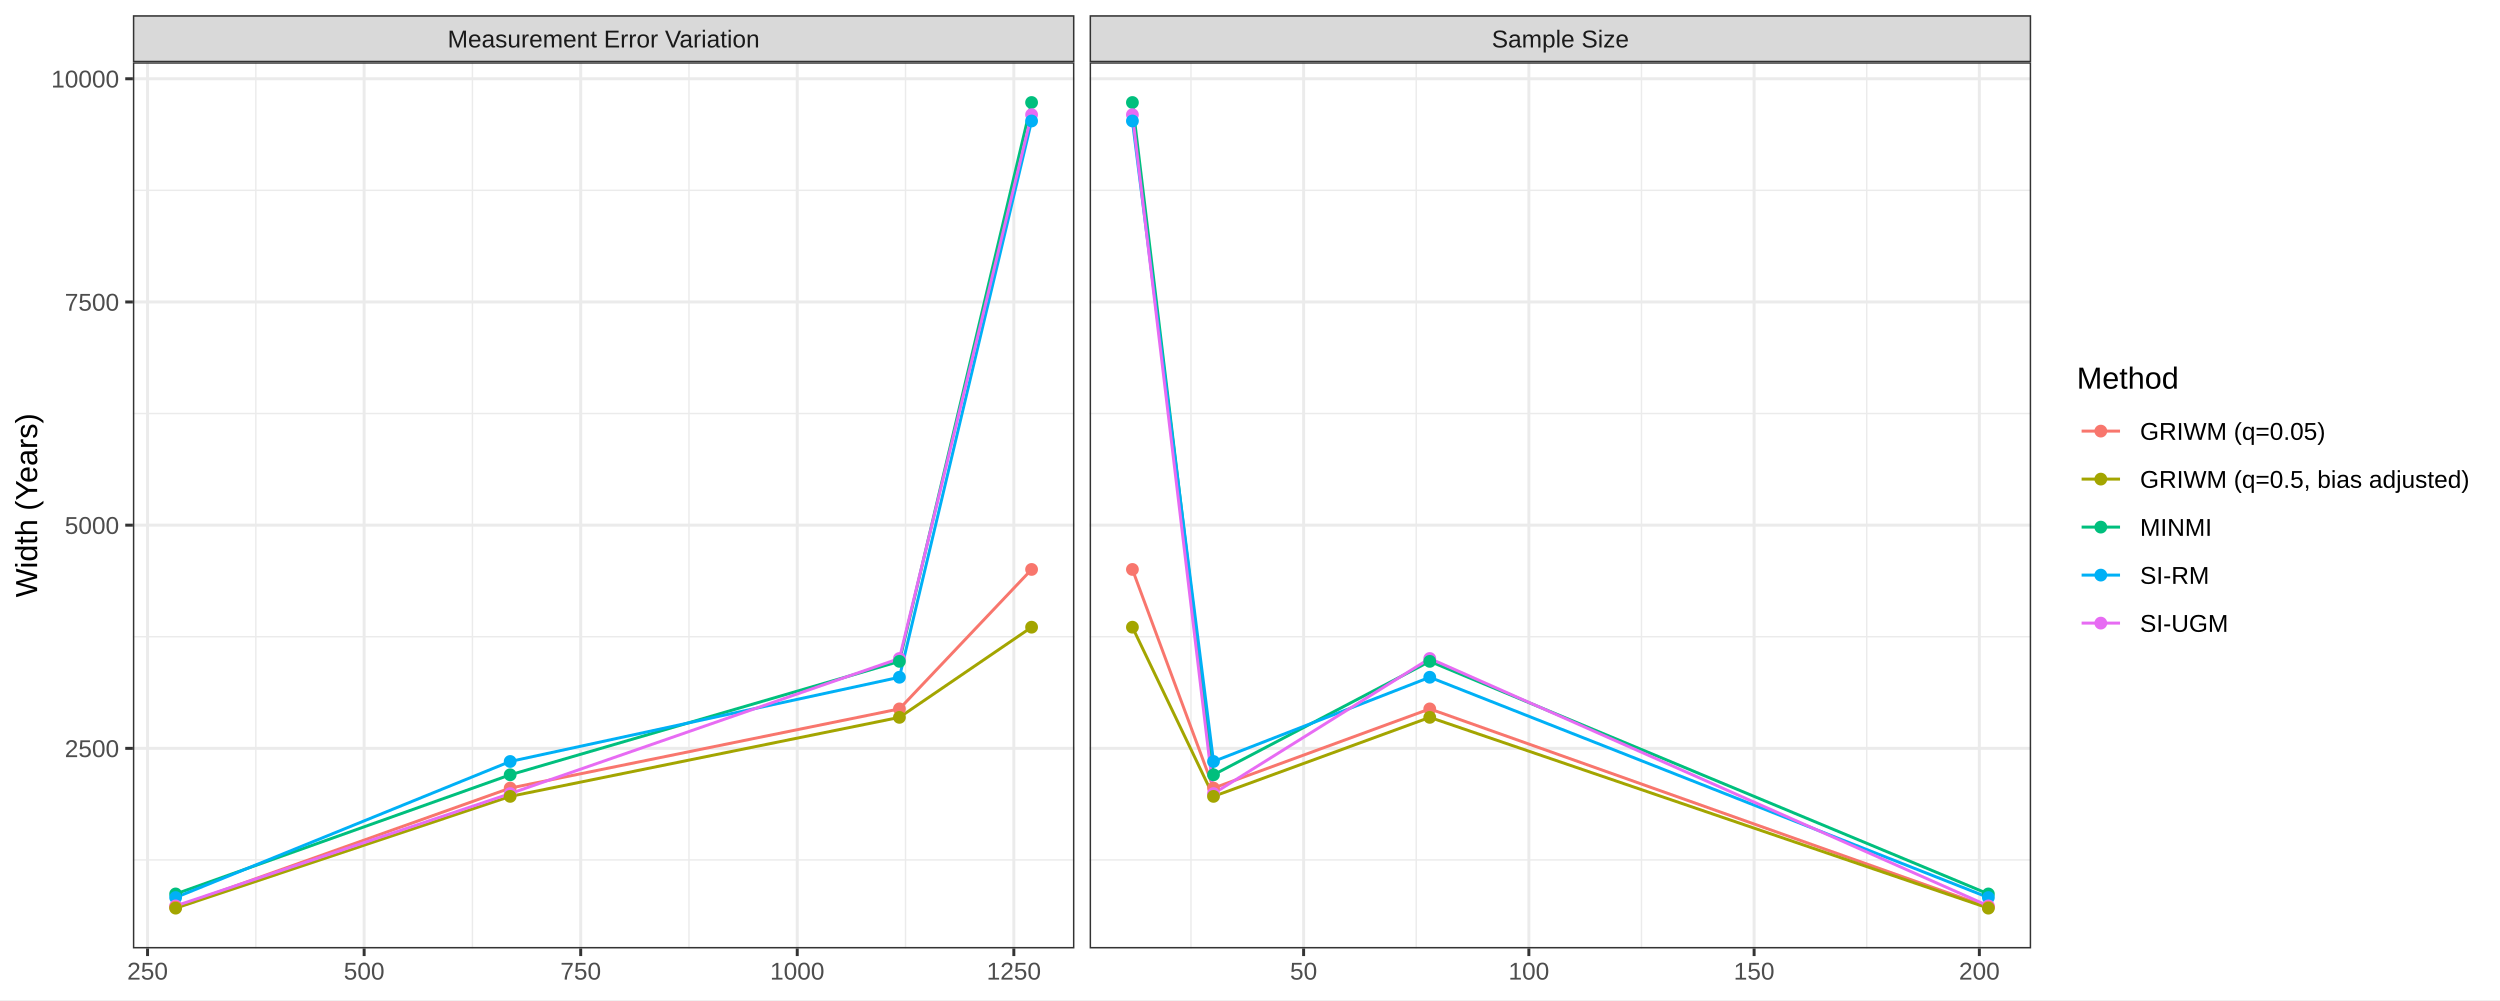
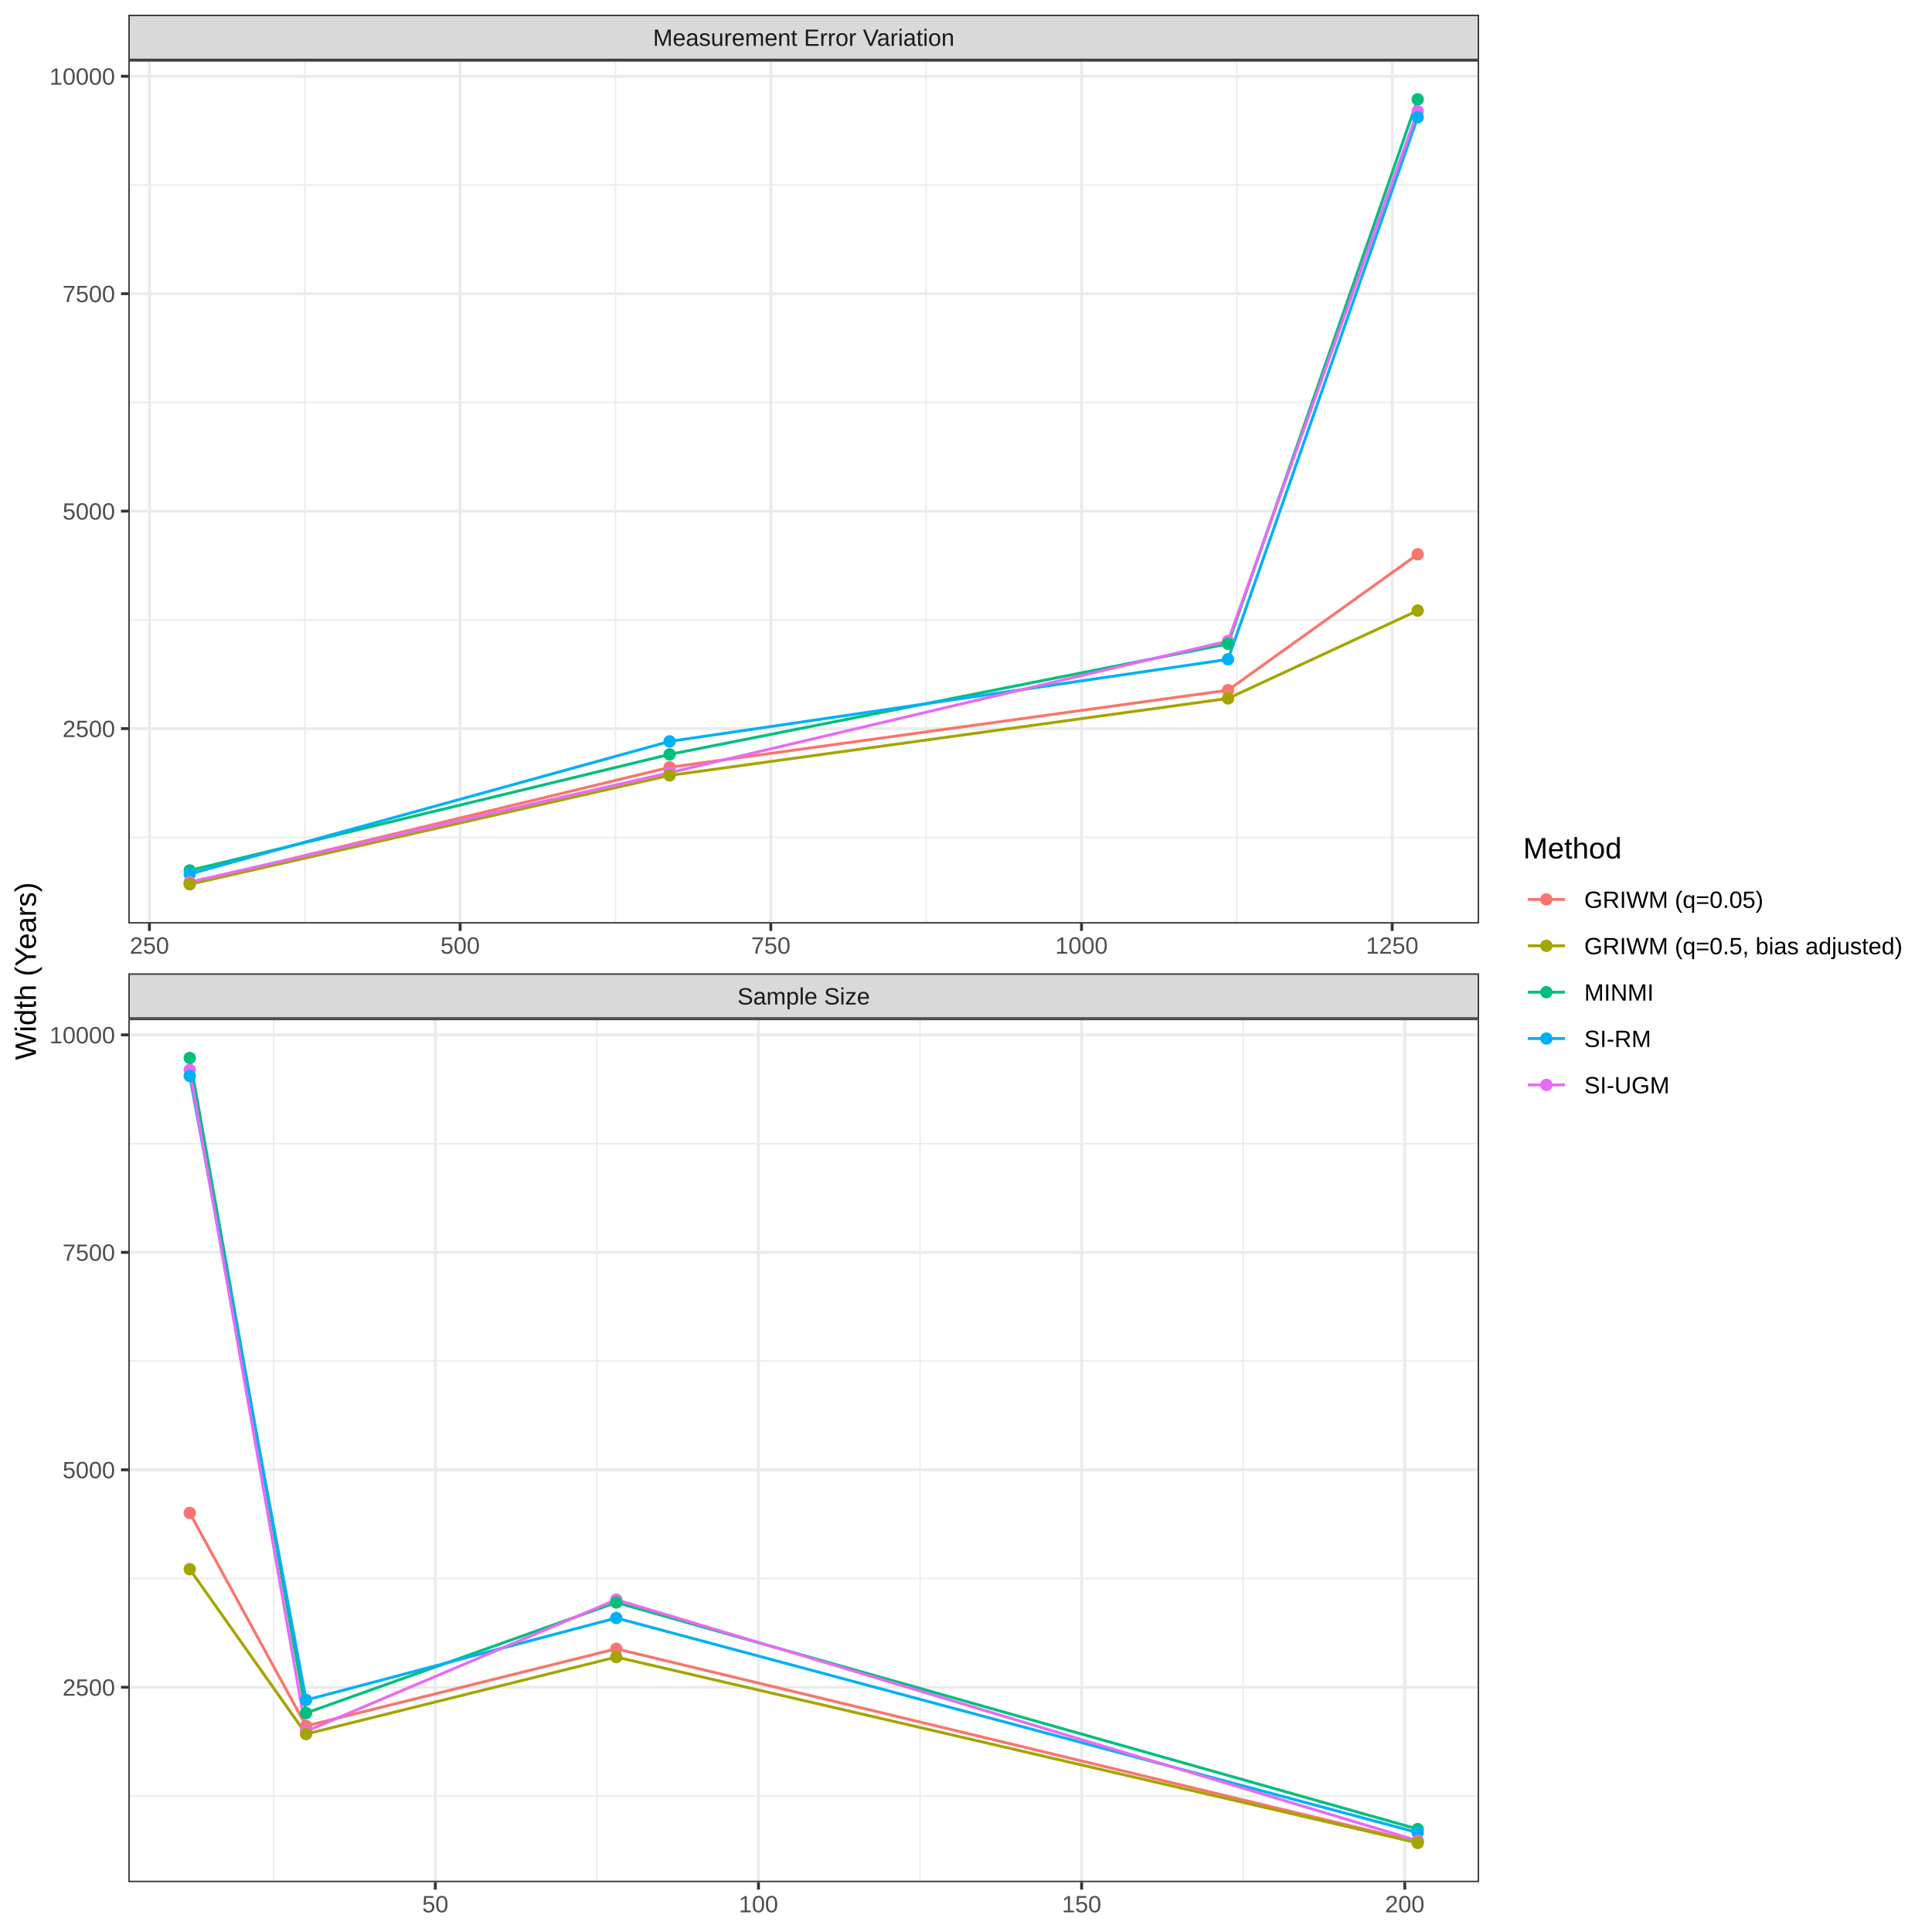
- <svg xmlns="http://www.w3.org/2000/svg" class="svglite" width="900.00pt" height="360.00pt" viewBox="0 0 900.00 360.00">
+ <svg xmlns="http://www.w3.org/2000/svg" class="svglite" width="720.00pt" height="720.00pt" viewBox="0 0 720.00 720.00">
  <defs>
    <style type="text/css">
    .svglite line, .svglite polyline, .svglite polygon, .svglite path, .svglite rect, .svglite circle {
      fill: none;
      stroke: #000000;
      stroke-linecap: round;
      stroke-linejoin: round;
      stroke-miterlimit: 10.00;
    }
    .svglite text {
      white-space: pre;
    }
  </style>
  </defs>
  <rect width="100%" height="100%" style="stroke: none; fill: #FFFFFF;" />
  <defs>
-     <clipPath id="cpMC4wMHw5MDAuMDB8MC4wMHwzNjAuMDA=">
-       <rect x="0.00" y="0.00" width="900.00" height="360.00" />
-     </clipPath>
-   </defs>
-   <g clip-path="url(#cpMC4wMHw5MDAuMDB8MC4wMHwzNjAuMDA=)">
-     <rect x="0.00" y="0.00" width="900.00" height="360.00" style="stroke-width: 1.07; stroke: #FFFFFF; fill: #FFFFFF;" />
-   </g>
-   <defs>
-     <clipPath id="cpNDcuODN8Mzg2Ljc4fDIyLjQwfDM0MS40NA==">
-       <rect x="47.83" y="22.40" width="338.96" height="319.04" />
-     </clipPath>
-   </defs>
-   <g clip-path="url(#cpNDcuODN8Mzg2Ljc4fDIyLjQwfDM0MS40NA==)">
-     <rect x="47.83" y="22.40" width="338.96" height="319.04" style="stroke-width: 1.07; stroke: none; fill: #FFFFFF;" />
-     <polyline points="47.83,309.58 386.78,309.58 " style="stroke-width: 0.53; stroke: #EBEBEB; stroke-linecap: butt;" />
-     <polyline points="47.83,229.23 386.78,229.23 " style="stroke-width: 0.53; stroke: #EBEBEB; stroke-linecap: butt;" />
-     <polyline points="47.83,148.88 386.78,148.88 " style="stroke-width: 0.53; stroke: #EBEBEB; stroke-linecap: butt;" />
-     <polyline points="47.83,68.53 386.78,68.53 " style="stroke-width: 0.53; stroke: #EBEBEB; stroke-linecap: butt;" />
-     <polyline points="92.10,341.44 92.10,22.40 " style="stroke-width: 0.53; stroke: #EBEBEB; stroke-linecap: butt;" />
-     <polyline points="170.07,341.44 170.07,22.40 " style="stroke-width: 0.53; stroke: #EBEBEB; stroke-linecap: butt;" />
-     <polyline points="248.03,341.44 248.03,22.40 " style="stroke-width: 0.53; stroke: #EBEBEB; stroke-linecap: butt;" />
-     <polyline points="325.99,341.44 325.99,22.40 " style="stroke-width: 0.53; stroke: #EBEBEB; stroke-linecap: butt;" />
-     <polyline points="47.83,269.41 386.78,269.41 " style="stroke-width: 1.07; stroke: #EBEBEB; stroke-linecap: butt;" />
-     <polyline points="47.83,189.06 386.78,189.06 " style="stroke-width: 1.07; stroke: #EBEBEB; stroke-linecap: butt;" />
-     <polyline points="47.83,108.71 386.78,108.71 " style="stroke-width: 1.07; stroke: #EBEBEB; stroke-linecap: butt;" />
-     <polyline points="47.83,28.36 386.78,28.36 " style="stroke-width: 1.07; stroke: #EBEBEB; stroke-linecap: butt;" />
-     <polyline points="53.12,341.44 53.12,22.40 " style="stroke-width: 1.07; stroke: #EBEBEB; stroke-linecap: butt;" />
-     <polyline points="131.09,341.44 131.09,22.40 " style="stroke-width: 1.07; stroke: #EBEBEB; stroke-linecap: butt;" />
-     <polyline points="209.05,341.44 209.05,22.40 " style="stroke-width: 1.07; stroke: #EBEBEB; stroke-linecap: butt;" />
-     <polyline points="287.01,341.44 287.01,22.40 " style="stroke-width: 1.07; stroke: #EBEBEB; stroke-linecap: butt;" />
-     <polyline points="364.98,341.44 364.98,22.40 " style="stroke-width: 1.07; stroke: #EBEBEB; stroke-linecap: butt;" />
-     <polyline points="63.23,326.58 183.66,283.71 323.79,255.20 371.37,205.00 " style="stroke-width: 1.07; stroke: #F8766D; stroke-linecap: butt;" />
-     <polyline points="63.23,326.94 183.66,286.70 323.79,258.25 371.37,225.79 " style="stroke-width: 1.07; stroke: #A3A500; stroke-linecap: butt;" />
-     <polyline points="63.23,321.82 183.66,278.93 323.79,238.09 371.37,36.90 " style="stroke-width: 1.07; stroke: #00BF7D; stroke-linecap: butt;" />
-     <polyline points="63.23,323.11 183.66,274.13 323.79,243.81 371.37,43.55 " style="stroke-width: 1.07; stroke: #00B0F6; stroke-linecap: butt;" />
-     <polyline points="63.23,326.12 183.66,285.69 323.79,237.05 371.37,41.29 " style="stroke-width: 1.07; stroke: #E76BF3; stroke-linecap: butt;" />
-     <circle cx="183.66" cy="274.13" r="1.95" style="stroke-width: 0.71; stroke: #00B0F6; fill: #00B0F6;" />
-     <circle cx="183.66" cy="278.93" r="1.95" style="stroke-width: 0.71; stroke: #00BF7D; fill: #00BF7D;" />
-     <circle cx="183.66" cy="283.71" r="1.95" style="stroke-width: 0.71; stroke: #F8766D; fill: #F8766D;" />
-     <circle cx="183.66" cy="285.69" r="1.95" style="stroke-width: 0.71; stroke: #E76BF3; fill: #E76BF3;" />
-     <circle cx="183.66" cy="286.70" r="1.95" style="stroke-width: 0.71; stroke: #A3A500; fill: #A3A500;" />
-     <circle cx="323.79" cy="237.05" r="1.95" style="stroke-width: 0.71; stroke: #E76BF3; fill: #E76BF3;" />
-     <circle cx="323.79" cy="238.09" r="1.95" style="stroke-width: 0.71; stroke: #00BF7D; fill: #00BF7D;" />
-     <circle cx="323.79" cy="243.81" r="1.95" style="stroke-width: 0.71; stroke: #00B0F6; fill: #00B0F6;" />
-     <circle cx="323.79" cy="255.20" r="1.95" style="stroke-width: 0.71; stroke: #F8766D; fill: #F8766D;" />
-     <circle cx="323.79" cy="258.25" r="1.95" style="stroke-width: 0.71; stroke: #A3A500; fill: #A3A500;" />
-     <circle cx="63.23" cy="321.82" r="1.95" style="stroke-width: 0.71; stroke: #00BF7D; fill: #00BF7D;" />
-     <circle cx="63.23" cy="323.11" r="1.95" style="stroke-width: 0.71; stroke: #00B0F6; fill: #00B0F6;" />
-     <circle cx="63.23" cy="326.12" r="1.95" style="stroke-width: 0.71; stroke: #E76BF3; fill: #E76BF3;" />
-     <circle cx="63.23" cy="326.58" r="1.95" style="stroke-width: 0.71; stroke: #F8766D; fill: #F8766D;" />
-     <circle cx="63.23" cy="326.94" r="1.95" style="stroke-width: 0.71; stroke: #A3A500; fill: #A3A500;" />
-     <circle cx="371.37" cy="36.90" r="1.95" style="stroke-width: 0.71; stroke: #00BF7D; fill: #00BF7D;" />
-     <circle cx="371.37" cy="41.29" r="1.95" style="stroke-width: 0.71; stroke: #E76BF3; fill: #E76BF3;" />
-     <circle cx="371.37" cy="43.55" r="1.95" style="stroke-width: 0.71; stroke: #00B0F6; fill: #00B0F6;" />
-     <circle cx="371.37" cy="205.00" r="1.95" style="stroke-width: 0.71; stroke: #F8766D; fill: #F8766D;" />
-     <circle cx="371.37" cy="225.79" r="1.95" style="stroke-width: 0.71; stroke: #A3A500; fill: #A3A500;" />
-     <rect x="47.83" y="22.40" width="338.96" height="319.04" style="stroke-width: 1.07; stroke: #333333;" />
-   </g>
-   <g clip-path="url(#cpMC4wMHw5MDAuMDB8MC4wMHwzNjAuMDA=)">
+     <clipPath id="cpMC4wMHw3MjAuMDB8MC4wMHw3MjAuMDA=">
+       <rect x="0.00" y="0.00" width="720.00" height="720.00" />
+     </clipPath>
+   </defs>
+   <g clip-path="url(#cpMC4wMHw3MjAuMDB8MC4wMHw3MjAuMDA=)">
+     <rect x="0.00" y="0.00" width="720.00" height="720.00" style="stroke-width: 1.07; stroke: #FFFFFF; fill: #FFFFFF;" />
+   </g>
+   <defs>
+     <clipPath id="cpNDcuODN8NTUxLjIyfDIyLjQwfDM0NC4xOA==">
+       <rect x="47.83" y="22.40" width="503.39" height="321.78" />
+     </clipPath>
+   </defs>
+   <g clip-path="url(#cpNDcuODN8NTUxLjIyfDIyLjQwfDM0NC4xOA==)">
+     <rect x="47.83" y="22.40" width="503.39" height="321.78" style="stroke-width: 1.07; stroke: none; fill: #FFFFFF;" />
+     <polyline points="47.83,312.05 551.22,312.05 " style="stroke-width: 0.53; stroke: #EBEBEB; stroke-linecap: butt;" />
+     <polyline points="47.83,231.01 551.22,231.01 " style="stroke-width: 0.53; stroke: #EBEBEB; stroke-linecap: butt;" />
+     <polyline points="47.83,149.97 551.22,149.97 " style="stroke-width: 0.53; stroke: #EBEBEB; stroke-linecap: butt;" />
+     <polyline points="47.83,68.93 551.22,68.93 " style="stroke-width: 0.53; stroke: #EBEBEB; stroke-linecap: butt;" />
+     <polyline points="113.58,344.18 113.58,22.40 " style="stroke-width: 0.53; stroke: #EBEBEB; stroke-linecap: butt;" />
+     <polyline points="229.37,344.18 229.37,22.40 " style="stroke-width: 0.53; stroke: #EBEBEB; stroke-linecap: butt;" />
+     <polyline points="345.15,344.18 345.15,22.40 " style="stroke-width: 0.53; stroke: #EBEBEB; stroke-linecap: butt;" />
+     <polyline points="460.94,344.18 460.94,22.40 " style="stroke-width: 0.53; stroke: #EBEBEB; stroke-linecap: butt;" />
+     <polyline points="47.83,271.53 551.22,271.53 " style="stroke-width: 1.07; stroke: #EBEBEB; stroke-linecap: butt;" />
+     <polyline points="47.83,190.49 551.22,190.49 " style="stroke-width: 1.07; stroke: #EBEBEB; stroke-linecap: butt;" />
+     <polyline points="47.83,109.45 551.22,109.45 " style="stroke-width: 1.07; stroke: #EBEBEB; stroke-linecap: butt;" />
+     <polyline points="47.83,28.41 551.22,28.41 " style="stroke-width: 1.07; stroke: #EBEBEB; stroke-linecap: butt;" />
+     <polyline points="55.69,344.18 55.69,22.40 " style="stroke-width: 1.07; stroke: #EBEBEB; stroke-linecap: butt;" />
+     <polyline points="171.48,344.18 171.48,22.40 " style="stroke-width: 1.07; stroke: #EBEBEB; stroke-linecap: butt;" />
+     <polyline points="287.26,344.18 287.26,22.40 " style="stroke-width: 1.07; stroke: #EBEBEB; stroke-linecap: butt;" />
+     <polyline points="403.05,344.18 403.05,22.40 " style="stroke-width: 1.07; stroke: #EBEBEB; stroke-linecap: butt;" />
+     <polyline points="518.83,344.18 518.83,22.40 " style="stroke-width: 1.07; stroke: #EBEBEB; stroke-linecap: butt;" />
+     <polyline points="70.71,329.20 249.55,285.95 457.66,257.20 528.33,206.57 " style="stroke-width: 1.07; stroke: #F8766D; stroke-linecap: butt;" />
+     <polyline points="70.71,329.55 249.55,288.97 457.66,260.28 528.33,227.54 " style="stroke-width: 1.07; stroke: #A3A500; stroke-linecap: butt;" />
+     <polyline points="70.71,324.39 249.55,281.13 457.66,239.94 528.33,37.02 " style="stroke-width: 1.07; stroke: #00BF7D; stroke-linecap: butt;" />
+     <polyline points="70.71,325.69 249.55,276.29 457.66,245.71 528.33,43.73 " style="stroke-width: 1.07; stroke: #00B0F6; stroke-linecap: butt;" />
+     <polyline points="70.71,328.73 249.55,287.95 457.66,238.89 528.33,41.45 " style="stroke-width: 1.07; stroke: #E76BF3; stroke-linecap: butt;" />
+     <circle cx="249.55" cy="276.29" r="1.95" style="stroke-width: 0.71; stroke: #00B0F6; fill: #00B0F6;" />
+     <circle cx="249.55" cy="281.13" r="1.95" style="stroke-width: 0.71; stroke: #00BF7D; fill: #00BF7D;" />
+     <circle cx="249.55" cy="285.95" r="1.95" style="stroke-width: 0.71; stroke: #F8766D; fill: #F8766D;" />
+     <circle cx="249.55" cy="287.95" r="1.95" style="stroke-width: 0.71; stroke: #E76BF3; fill: #E76BF3;" />
+     <circle cx="249.55" cy="288.97" r="1.95" style="stroke-width: 0.71; stroke: #A3A500; fill: #A3A500;" />
+     <circle cx="457.66" cy="238.89" r="1.95" style="stroke-width: 0.71; stroke: #E76BF3; fill: #E76BF3;" />
+     <circle cx="457.66" cy="239.94" r="1.95" style="stroke-width: 0.71; stroke: #00BF7D; fill: #00BF7D;" />
+     <circle cx="457.66" cy="245.71" r="1.95" style="stroke-width: 0.71; stroke: #00B0F6; fill: #00B0F6;" />
+     <circle cx="457.66" cy="257.20" r="1.95" style="stroke-width: 0.71; stroke: #F8766D; fill: #F8766D;" />
+     <circle cx="457.66" cy="260.28" r="1.95" style="stroke-width: 0.71; stroke: #A3A500; fill: #A3A500;" />
+     <circle cx="70.71" cy="324.39" r="1.95" style="stroke-width: 0.71; stroke: #00BF7D; fill: #00BF7D;" />
+     <circle cx="70.71" cy="325.69" r="1.95" style="stroke-width: 0.71; stroke: #00B0F6; fill: #00B0F6;" />
+     <circle cx="70.71" cy="328.73" r="1.95" style="stroke-width: 0.71; stroke: #E76BF3; fill: #E76BF3;" />
+     <circle cx="70.71" cy="329.20" r="1.95" style="stroke-width: 0.71; stroke: #F8766D; fill: #F8766D;" />
+     <circle cx="70.71" cy="329.55" r="1.95" style="stroke-width: 0.71; stroke: #A3A500; fill: #A3A500;" />
+     <circle cx="528.33" cy="37.02" r="1.95" style="stroke-width: 0.71; stroke: #00BF7D; fill: #00BF7D;" />
+     <circle cx="528.33" cy="41.45" r="1.95" style="stroke-width: 0.71; stroke: #E76BF3; fill: #E76BF3;" />
+     <circle cx="528.33" cy="43.73" r="1.95" style="stroke-width: 0.71; stroke: #00B0F6; fill: #00B0F6;" />
+     <circle cx="528.33" cy="206.57" r="1.95" style="stroke-width: 0.71; stroke: #F8766D; fill: #F8766D;" />
+     <circle cx="528.33" cy="227.54" r="1.95" style="stroke-width: 0.71; stroke: #A3A500; fill: #A3A500;" />
+     <rect x="47.83" y="22.40" width="503.39" height="321.78" style="stroke-width: 1.07; stroke: #333333;" />
+   </g>
+   <g clip-path="url(#cpMC4wMHw3MjAuMDB8MC4wMHw3MjAuMDA=)">
</g>
  <defs>
-     <clipPath id="cpMzkyLjI2fDczMS4yMnwyMi40MHwzNDEuNDQ=">
-       <rect x="392.26" y="22.40" width="338.96" height="319.04" />
-     </clipPath>
-   </defs>
-   <g clip-path="url(#cpMzkyLjI2fDczMS4yMnwyMi40MHwzNDEuNDQ=)">
-     <rect x="392.26" y="22.40" width="338.96" height="319.04" style="stroke-width: 1.07; stroke: none; fill: #FFFFFF;" />
-     <polyline points="392.26,309.58 731.22,309.58 " style="stroke-width: 0.53; stroke: #EBEBEB; stroke-linecap: butt;" />
-     <polyline points="392.26,229.23 731.22,229.23 " style="stroke-width: 0.53; stroke: #EBEBEB; stroke-linecap: butt;" />
-     <polyline points="392.26,148.88 731.22,148.88 " style="stroke-width: 0.53; stroke: #EBEBEB; stroke-linecap: butt;" />
-     <polyline points="392.26,68.53 731.22,68.53 " style="stroke-width: 0.53; stroke: #EBEBEB; stroke-linecap: butt;" />
-     <polyline points="428.75,341.44 428.75,22.40 " style="stroke-width: 0.53; stroke: #EBEBEB; stroke-linecap: butt;" />
-     <polyline points="509.84,341.44 509.84,22.40 " style="stroke-width: 0.53; stroke: #EBEBEB; stroke-linecap: butt;" />
-     <polyline points="590.93,341.44 590.93,22.40 " style="stroke-width: 0.53; stroke: #EBEBEB; stroke-linecap: butt;" />
-     <polyline points="672.02,341.44 672.02,22.40 " style="stroke-width: 0.53; stroke: #EBEBEB; stroke-linecap: butt;" />
-     <polyline points="392.26,269.41 731.22,269.41 " style="stroke-width: 1.07; stroke: #EBEBEB; stroke-linecap: butt;" />
-     <polyline points="392.26,189.06 731.22,189.06 " style="stroke-width: 1.07; stroke: #EBEBEB; stroke-linecap: butt;" />
-     <polyline points="392.26,108.71 731.22,108.71 " style="stroke-width: 1.07; stroke: #EBEBEB; stroke-linecap: butt;" />
-     <polyline points="392.26,28.36 731.22,28.36 " style="stroke-width: 1.07; stroke: #EBEBEB; stroke-linecap: butt;" />
-     <polyline points="469.30,341.44 469.30,22.40 " style="stroke-width: 1.07; stroke: #EBEBEB; stroke-linecap: butt;" />
-     <polyline points="550.39,341.44 550.39,22.40 " style="stroke-width: 1.07; stroke: #EBEBEB; stroke-linecap: butt;" />
-     <polyline points="631.48,341.44 631.48,22.40 " style="stroke-width: 1.07; stroke: #EBEBEB; stroke-linecap: butt;" />
-     <polyline points="712.57,341.44 712.57,22.40 " style="stroke-width: 1.07; stroke: #EBEBEB; stroke-linecap: butt;" />
-     <polyline points="407.67,205.00 436.86,283.71 514.71,255.20 715.81,326.58 " style="stroke-width: 1.07; stroke: #F8766D; stroke-linecap: butt;" />
-     <polyline points="407.67,225.79 436.86,286.70 514.71,258.25 715.81,326.94 " style="stroke-width: 1.07; stroke: #A3A500; stroke-linecap: butt;" />
-     <polyline points="407.67,36.90 436.86,278.93 514.71,238.09 715.81,321.82 " style="stroke-width: 1.07; stroke: #00BF7D; stroke-linecap: butt;" />
-     <polyline points="407.67,43.55 436.86,274.13 514.71,243.81 715.81,323.11 " style="stroke-width: 1.07; stroke: #00B0F6; stroke-linecap: butt;" />
-     <polyline points="407.67,41.29 436.86,285.69 514.71,237.05 715.81,326.12 " style="stroke-width: 1.07; stroke: #E76BF3; stroke-linecap: butt;" />
-     <circle cx="436.86" cy="274.13" r="1.95" style="stroke-width: 0.71; stroke: #00B0F6; fill: #00B0F6;" />
-     <circle cx="436.86" cy="278.93" r="1.95" style="stroke-width: 0.71; stroke: #00BF7D; fill: #00BF7D;" />
-     <circle cx="436.86" cy="283.71" r="1.95" style="stroke-width: 0.71; stroke: #F8766D; fill: #F8766D;" />
-     <circle cx="436.86" cy="285.69" r="1.95" style="stroke-width: 0.71; stroke: #E76BF3; fill: #E76BF3;" />
-     <circle cx="436.86" cy="286.70" r="1.95" style="stroke-width: 0.71; stroke: #A3A500; fill: #A3A500;" />
-     <circle cx="514.71" cy="237.05" r="1.95" style="stroke-width: 0.71; stroke: #E76BF3; fill: #E76BF3;" />
-     <circle cx="514.71" cy="238.09" r="1.95" style="stroke-width: 0.71; stroke: #00BF7D; fill: #00BF7D;" />
-     <circle cx="514.71" cy="243.81" r="1.95" style="stroke-width: 0.71; stroke: #00B0F6; fill: #00B0F6;" />
-     <circle cx="514.71" cy="255.20" r="1.95" style="stroke-width: 0.71; stroke: #F8766D; fill: #F8766D;" />
-     <circle cx="514.71" cy="258.25" r="1.95" style="stroke-width: 0.71; stroke: #A3A500; fill: #A3A500;" />
-     <circle cx="715.81" cy="321.82" r="1.95" style="stroke-width: 0.71; stroke: #00BF7D; fill: #00BF7D;" />
-     <circle cx="715.81" cy="323.11" r="1.95" style="stroke-width: 0.71; stroke: #00B0F6; fill: #00B0F6;" />
-     <circle cx="715.81" cy="326.12" r="1.95" style="stroke-width: 0.71; stroke: #E76BF3; fill: #E76BF3;" />
-     <circle cx="715.81" cy="326.58" r="1.95" style="stroke-width: 0.71; stroke: #F8766D; fill: #F8766D;" />
-     <circle cx="715.81" cy="326.94" r="1.95" style="stroke-width: 0.71; stroke: #A3A500; fill: #A3A500;" />
-     <circle cx="407.67" cy="36.90" r="1.95" style="stroke-width: 0.71; stroke: #00BF7D; fill: #00BF7D;" />
-     <circle cx="407.67" cy="41.29" r="1.95" style="stroke-width: 0.71; stroke: #E76BF3; fill: #E76BF3;" />
-     <circle cx="407.67" cy="43.55" r="1.95" style="stroke-width: 0.71; stroke: #00B0F6; fill: #00B0F6;" />
-     <circle cx="407.67" cy="205.00" r="1.95" style="stroke-width: 0.71; stroke: #F8766D; fill: #F8766D;" />
-     <circle cx="407.67" cy="225.79" r="1.95" style="stroke-width: 0.71; stroke: #A3A500; fill: #A3A500;" />
-     <rect x="392.26" y="22.40" width="338.96" height="319.04" style="stroke-width: 1.07; stroke: #333333;" />
-   </g>
-   <g clip-path="url(#cpMC4wMHw5MDAuMDB8MC4wMHwzNjAuMDA=)">
+     <clipPath id="cpNDcuODN8NTUxLjIyfDM3OS42Nnw3MDEuNDQ=">
+       <rect x="47.83" y="379.66" width="503.39" height="321.78" />
+     </clipPath>
+   </defs>
+   <g clip-path="url(#cpNDcuODN8NTUxLjIyfDM3OS42Nnw3MDEuNDQ=)">
+     <rect x="47.83" y="379.66" width="503.39" height="321.78" style="stroke-width: 1.07; stroke: none; fill: #FFFFFF;" />
+     <polyline points="47.83,669.31 551.22,669.31 " style="stroke-width: 0.53; stroke: #EBEBEB; stroke-linecap: butt;" />
+     <polyline points="47.83,588.27 551.22,588.27 " style="stroke-width: 0.53; stroke: #EBEBEB; stroke-linecap: butt;" />
+     <polyline points="47.83,507.23 551.22,507.23 " style="stroke-width: 0.53; stroke: #EBEBEB; stroke-linecap: butt;" />
+     <polyline points="47.83,426.19 551.22,426.19 " style="stroke-width: 0.53; stroke: #EBEBEB; stroke-linecap: butt;" />
+     <polyline points="102.02,701.44 102.02,379.66 " style="stroke-width: 0.53; stroke: #EBEBEB; stroke-linecap: butt;" />
+     <polyline points="222.45,701.44 222.45,379.66 " style="stroke-width: 0.53; stroke: #EBEBEB; stroke-linecap: butt;" />
+     <polyline points="342.88,701.44 342.88,379.66 " style="stroke-width: 0.53; stroke: #EBEBEB; stroke-linecap: butt;" />
+     <polyline points="463.30,701.44 463.30,379.66 " style="stroke-width: 0.53; stroke: #EBEBEB; stroke-linecap: butt;" />
+     <polyline points="47.83,628.79 551.22,628.79 " style="stroke-width: 1.07; stroke: #EBEBEB; stroke-linecap: butt;" />
+     <polyline points="47.83,547.75 551.22,547.75 " style="stroke-width: 1.07; stroke: #EBEBEB; stroke-linecap: butt;" />
+     <polyline points="47.83,466.71 551.22,466.71 " style="stroke-width: 1.07; stroke: #EBEBEB; stroke-linecap: butt;" />
+     <polyline points="47.83,385.67 551.22,385.67 " style="stroke-width: 1.07; stroke: #EBEBEB; stroke-linecap: butt;" />
+     <polyline points="162.23,701.44 162.23,379.66 " style="stroke-width: 1.07; stroke: #EBEBEB; stroke-linecap: butt;" />
+     <polyline points="282.66,701.44 282.66,379.66 " style="stroke-width: 1.07; stroke: #EBEBEB; stroke-linecap: butt;" />
+     <polyline points="403.09,701.44 403.09,379.66 " style="stroke-width: 1.07; stroke: #EBEBEB; stroke-linecap: butt;" />
+     <polyline points="523.52,701.44 523.52,379.66 " style="stroke-width: 1.07; stroke: #EBEBEB; stroke-linecap: butt;" />
+     <polyline points="70.71,563.83 114.06,643.21 229.67,614.46 528.33,686.46 " style="stroke-width: 1.07; stroke: #F8766D; stroke-linecap: butt;" />
+     <polyline points="70.71,584.80 114.06,646.23 229.67,617.54 528.33,686.81 " style="stroke-width: 1.07; stroke: #A3A500; stroke-linecap: butt;" />
+     <polyline points="70.71,394.28 114.06,638.39 229.67,597.20 528.33,681.65 " style="stroke-width: 1.07; stroke: #00BF7D; stroke-linecap: butt;" />
+     <polyline points="70.71,400.99 114.06,633.55 229.67,602.97 528.33,682.95 " style="stroke-width: 1.07; stroke: #00B0F6; stroke-linecap: butt;" />
+     <polyline points="70.71,398.71 114.06,645.21 229.67,596.15 528.33,685.99 " style="stroke-width: 1.07; stroke: #E76BF3; stroke-linecap: butt;" />
+     <circle cx="114.06" cy="633.55" r="1.95" style="stroke-width: 0.71; stroke: #00B0F6; fill: #00B0F6;" />
+     <circle cx="114.06" cy="638.39" r="1.95" style="stroke-width: 0.71; stroke: #00BF7D; fill: #00BF7D;" />
+     <circle cx="114.06" cy="643.21" r="1.95" style="stroke-width: 0.71; stroke: #F8766D; fill: #F8766D;" />
+     <circle cx="114.06" cy="645.21" r="1.95" style="stroke-width: 0.71; stroke: #E76BF3; fill: #E76BF3;" />
+     <circle cx="114.06" cy="646.23" r="1.95" style="stroke-width: 0.71; stroke: #A3A500; fill: #A3A500;" />
+     <circle cx="229.67" cy="596.15" r="1.95" style="stroke-width: 0.71; stroke: #E76BF3; fill: #E76BF3;" />
+     <circle cx="229.67" cy="597.20" r="1.95" style="stroke-width: 0.71; stroke: #00BF7D; fill: #00BF7D;" />
+     <circle cx="229.67" cy="602.97" r="1.95" style="stroke-width: 0.71; stroke: #00B0F6; fill: #00B0F6;" />
+     <circle cx="229.67" cy="614.46" r="1.95" style="stroke-width: 0.71; stroke: #F8766D; fill: #F8766D;" />
+     <circle cx="229.67" cy="617.54" r="1.95" style="stroke-width: 0.71; stroke: #A3A500; fill: #A3A500;" />
+     <circle cx="528.33" cy="681.65" r="1.95" style="stroke-width: 0.71; stroke: #00BF7D; fill: #00BF7D;" />
+     <circle cx="528.33" cy="682.95" r="1.95" style="stroke-width: 0.71; stroke: #00B0F6; fill: #00B0F6;" />
+     <circle cx="528.33" cy="685.99" r="1.95" style="stroke-width: 0.71; stroke: #E76BF3; fill: #E76BF3;" />
+     <circle cx="528.33" cy="686.46" r="1.95" style="stroke-width: 0.71; stroke: #F8766D; fill: #F8766D;" />
+     <circle cx="528.33" cy="686.81" r="1.95" style="stroke-width: 0.71; stroke: #A3A500; fill: #A3A500;" />
+     <circle cx="70.71" cy="394.28" r="1.95" style="stroke-width: 0.71; stroke: #00BF7D; fill: #00BF7D;" />
+     <circle cx="70.71" cy="398.71" r="1.95" style="stroke-width: 0.71; stroke: #E76BF3; fill: #E76BF3;" />
+     <circle cx="70.71" cy="400.99" r="1.95" style="stroke-width: 0.71; stroke: #00B0F6; fill: #00B0F6;" />
+     <circle cx="70.71" cy="563.83" r="1.95" style="stroke-width: 0.71; stroke: #F8766D; fill: #F8766D;" />
+     <circle cx="70.71" cy="584.80" r="1.95" style="stroke-width: 0.71; stroke: #A3A500; fill: #A3A500;" />
+     <rect x="47.83" y="379.66" width="503.39" height="321.78" style="stroke-width: 1.07; stroke: #333333;" />
+   </g>
+   <g clip-path="url(#cpMC4wMHw3MjAuMDB8MC4wMHw3MjAuMDA=)">
</g>
  <defs>
-     <clipPath id="cpNDcuODN8Mzg2Ljc4fDUuNDh8MjIuNDA=">
-       <rect x="47.83" y="5.48" width="338.96" height="16.92" />
-     </clipPath>
-   </defs>
-   <g clip-path="url(#cpNDcuODN8Mzg2Ljc4fDUuNDh8MjIuNDA=)">
-     <rect x="47.83" y="5.48" width="338.96" height="16.92" style="stroke-width: 1.07; stroke: #333333; fill: #D9D9D9;" />
-     <text x="217.30" y="17.09" text-anchor="middle" style="font-size: 8.80px;fill: #1A1A1A; font-family: &quot;Arial&quot;;" textLength="112.34px" lengthAdjust="spacingAndGlyphs">Measurement Error Variation</text>
-   </g>
-   <g clip-path="url(#cpMC4wMHw5MDAuMDB8MC4wMHwzNjAuMDA=)">
+     <clipPath id="cpNDcuODN8NTUxLjIyfDM2Mi43NHwzNzkuNjY=">
+       <rect x="47.83" y="362.74" width="503.39" height="16.92" />
+     </clipPath>
+   </defs>
+   <g clip-path="url(#cpNDcuODN8NTUxLjIyfDM2Mi43NHwzNzkuNjY=)">
+     <rect x="47.83" y="362.74" width="503.39" height="16.92" style="stroke-width: 1.07; stroke: #333333; fill: #D9D9D9;" />
+     <text x="299.52" y="374.35" text-anchor="middle" style="font-size: 8.80px;fill: #1A1A1A; font-family: &quot;Arial&quot;;" textLength="49.40px" lengthAdjust="spacingAndGlyphs">Sample Size</text>
+   </g>
+   <g clip-path="url(#cpMC4wMHw3MjAuMDB8MC4wMHw3MjAuMDA=)">
</g>
  <defs>
-     <clipPath id="cpMzkyLjI2fDczMS4yMnw1LjQ4fDIyLjQw">
-       <rect x="392.26" y="5.48" width="338.96" height="16.92" />
-     </clipPath>
-   </defs>
-   <g clip-path="url(#cpMzkyLjI2fDczMS4yMnw1LjQ4fDIyLjQw)">
-     <rect x="392.26" y="5.48" width="338.96" height="16.92" style="stroke-width: 1.07; stroke: #333333; fill: #D9D9D9;" />
-     <text x="561.74" y="17.09" text-anchor="middle" style="font-size: 8.80px;fill: #1A1A1A; font-family: &quot;Arial&quot;;" textLength="49.40px" lengthAdjust="spacingAndGlyphs">Sample Size</text>
-   </g>
-   <g clip-path="url(#cpMC4wMHw5MDAuMDB8MC4wMHwzNjAuMDA=)">
-     <polyline points="53.12,344.18 53.12,341.44 " style="stroke-width: 1.07; stroke: #333333; stroke-linecap: butt;" />
-     <polyline points="131.09,344.18 131.09,341.44 " style="stroke-width: 1.07; stroke: #333333; stroke-linecap: butt;" />
-     <polyline points="209.05,344.18 209.05,341.44 " style="stroke-width: 1.07; stroke: #333333; stroke-linecap: butt;" />
-     <polyline points="287.01,344.18 287.01,341.44 " style="stroke-width: 1.07; stroke: #333333; stroke-linecap: butt;" />
-     <polyline points="364.98,344.18 364.98,341.44 " style="stroke-width: 1.07; stroke: #333333; stroke-linecap: butt;" />
-     <text x="53.12" y="352.67" text-anchor="middle" style="font-size: 8.80px;fill: #4D4D4D; font-family: &quot;Arial&quot;;" textLength="14.69px" lengthAdjust="spacingAndGlyphs">250</text>
-     <text x="131.09" y="352.67" text-anchor="middle" style="font-size: 8.80px;fill: #4D4D4D; font-family: &quot;Arial&quot;;" textLength="14.69px" lengthAdjust="spacingAndGlyphs">500</text>
-     <text x="209.05" y="352.67" text-anchor="middle" style="font-size: 8.80px;fill: #4D4D4D; font-family: &quot;Arial&quot;;" textLength="14.69px" lengthAdjust="spacingAndGlyphs">750</text>
-     <text x="287.01" y="352.67" text-anchor="middle" style="font-size: 8.80px;fill: #4D4D4D; font-family: &quot;Arial&quot;;" textLength="19.58px" lengthAdjust="spacingAndGlyphs">1000</text>
-     <text x="364.98" y="352.67" text-anchor="middle" style="font-size: 8.80px;fill: #4D4D4D; font-family: &quot;Arial&quot;;" textLength="19.58px" lengthAdjust="spacingAndGlyphs">1250</text>
-     <polyline points="469.30,344.18 469.30,341.44 " style="stroke-width: 1.07; stroke: #333333; stroke-linecap: butt;" />
-     <polyline points="550.39,344.18 550.39,341.44 " style="stroke-width: 1.07; stroke: #333333; stroke-linecap: butt;" />
-     <polyline points="631.48,344.18 631.48,341.44 " style="stroke-width: 1.07; stroke: #333333; stroke-linecap: butt;" />
-     <polyline points="712.57,344.18 712.57,341.44 " style="stroke-width: 1.07; stroke: #333333; stroke-linecap: butt;" />
-     <text x="469.30" y="352.67" text-anchor="middle" style="font-size: 8.80px;fill: #4D4D4D; font-family: &quot;Arial&quot;;" textLength="9.79px" lengthAdjust="spacingAndGlyphs">50</text>
-     <text x="550.39" y="352.67" text-anchor="middle" style="font-size: 8.80px;fill: #4D4D4D; font-family: &quot;Arial&quot;;" textLength="14.69px" lengthAdjust="spacingAndGlyphs">100</text>
-     <text x="631.48" y="352.67" text-anchor="middle" style="font-size: 8.80px;fill: #4D4D4D; font-family: &quot;Arial&quot;;" textLength="14.69px" lengthAdjust="spacingAndGlyphs">150</text>
-     <text x="712.57" y="352.67" text-anchor="middle" style="font-size: 8.80px;fill: #4D4D4D; font-family: &quot;Arial&quot;;" textLength="14.69px" lengthAdjust="spacingAndGlyphs">200</text>
-     <text x="42.89" y="272.56" text-anchor="end" style="font-size: 8.80px;fill: #4D4D4D; font-family: &quot;Arial&quot;;" textLength="19.58px" lengthAdjust="spacingAndGlyphs">2500</text>
-     <text x="42.89" y="192.21" text-anchor="end" style="font-size: 8.80px;fill: #4D4D4D; font-family: &quot;Arial&quot;;" textLength="19.58px" lengthAdjust="spacingAndGlyphs">5000</text>
-     <text x="42.89" y="111.86" text-anchor="end" style="font-size: 8.80px;fill: #4D4D4D; font-family: &quot;Arial&quot;;" textLength="19.58px" lengthAdjust="spacingAndGlyphs">7500</text>
-     <text x="42.89" y="31.51" text-anchor="end" style="font-size: 8.80px;fill: #4D4D4D; font-family: &quot;Arial&quot;;" textLength="24.48px" lengthAdjust="spacingAndGlyphs">10000</text>
-     <polyline points="45.09,269.41 47.83,269.41 " style="stroke-width: 1.07; stroke: #333333; stroke-linecap: butt;" />
-     <polyline points="45.09,189.06 47.83,189.06 " style="stroke-width: 1.07; stroke: #333333; stroke-linecap: butt;" />
-     <polyline points="45.09,108.71 47.83,108.71 " style="stroke-width: 1.07; stroke: #333333; stroke-linecap: butt;" />
-     <polyline points="45.09,28.36 47.83,28.36 " style="stroke-width: 1.07; stroke: #333333; stroke-linecap: butt;" />
-     <text transform="translate(13.36,181.92) rotate(-90)" text-anchor="middle" style="font-size: 11.00px; font-family: &quot;Arial&quot;;" textLength="66.25px" lengthAdjust="spacingAndGlyphs">Width (Years)</text>
-     <rect x="742.17" y="125.40" width="152.35" height="113.03" style="stroke-width: 1.07; stroke: none; fill: #FFFFFF;" />
-     <text x="747.65" y="139.92" style="font-size: 11.00px; font-family: &quot;Arial&quot;;" textLength="36.71px" lengthAdjust="spacingAndGlyphs">Method</text>
-     <rect x="747.65" y="146.56" width="17.28" height="17.28" style="stroke-width: 1.07; stroke: none; fill: #FFFFFF;" />
-     <line x1="749.38" y1="155.20" x2="763.21" y2="155.20" style="stroke-width: 1.07; stroke: #F8766D; stroke-linecap: butt;" />
-     <circle cx="756.29" cy="155.20" r="1.95" style="stroke-width: 0.71; stroke: #F8766D; fill: #F8766D;" />
-     <rect x="747.65" y="163.84" width="17.28" height="17.28" style="stroke-width: 1.07; stroke: none; fill: #FFFFFF;" />
-     <line x1="749.38" y1="172.48" x2="763.21" y2="172.48" style="stroke-width: 1.07; stroke: #A3A500; stroke-linecap: butt;" />
-     <circle cx="756.29" cy="172.48" r="1.95" style="stroke-width: 0.71; stroke: #A3A500; fill: #A3A500;" />
-     <rect x="747.65" y="181.12" width="17.28" height="17.28" style="stroke-width: 1.07; stroke: none; fill: #FFFFFF;" />
-     <line x1="749.38" y1="189.76" x2="763.21" y2="189.76" style="stroke-width: 1.07; stroke: #00BF7D; stroke-linecap: butt;" />
-     <circle cx="756.29" cy="189.76" r="1.95" style="stroke-width: 0.71; stroke: #00BF7D; fill: #00BF7D;" />
-     <rect x="747.65" y="198.40" width="17.28" height="17.28" style="stroke-width: 1.07; stroke: none; fill: #FFFFFF;" />
-     <line x1="749.38" y1="207.04" x2="763.21" y2="207.04" style="stroke-width: 1.07; stroke: #00B0F6; stroke-linecap: butt;" />
-     <circle cx="756.29" cy="207.04" r="1.95" style="stroke-width: 0.71; stroke: #00B0F6; fill: #00B0F6;" />
-     <rect x="747.65" y="215.68" width="17.28" height="17.28" style="stroke-width: 1.07; stroke: none; fill: #FFFFFF;" />
-     <line x1="749.38" y1="224.32" x2="763.21" y2="224.32" style="stroke-width: 1.07; stroke: #E76BF3; stroke-linecap: butt;" />
-     <circle cx="756.29" cy="224.32" r="1.95" style="stroke-width: 0.71; stroke: #E76BF3; fill: #E76BF3;" />
-     <text x="770.41" y="158.35" style="font-size: 8.80px; font-family: &quot;Arial&quot;;" textLength="66.76px" lengthAdjust="spacingAndGlyphs">GRIWM (q=0.05)</text>
-     <text x="770.41" y="175.63" style="font-size: 8.80px; font-family: &quot;Arial&quot;;" textLength="118.63px" lengthAdjust="spacingAndGlyphs">GRIWM (q=0.5, bias adjusted)</text>
-     <text x="770.41" y="192.91" style="font-size: 8.80px; font-family: &quot;Arial&quot;;" textLength="25.91px" lengthAdjust="spacingAndGlyphs">MINMI</text>
-     <text x="770.41" y="210.19" style="font-size: 8.80px; font-family: &quot;Arial&quot;;" textLength="24.93px" lengthAdjust="spacingAndGlyphs">SI-RM</text>
-     <text x="770.41" y="227.47" style="font-size: 8.80px; font-family: &quot;Arial&quot;;" textLength="31.77px" lengthAdjust="spacingAndGlyphs">SI-UGM</text>
+     <clipPath id="cpNDcuODN8NTUxLjIyfDUuNDh8MjIuNDA=">
+       <rect x="47.83" y="5.48" width="503.39" height="16.92" />
+     </clipPath>
+   </defs>
+   <g clip-path="url(#cpNDcuODN8NTUxLjIyfDUuNDh8MjIuNDA=)">
+     <rect x="47.83" y="5.48" width="503.39" height="16.92" style="stroke-width: 1.07; stroke: #333333; fill: #D9D9D9;" />
+     <text x="299.52" y="17.09" text-anchor="middle" style="font-size: 8.80px;fill: #1A1A1A; font-family: &quot;Arial&quot;;" textLength="112.34px" lengthAdjust="spacingAndGlyphs">Measurement Error Variation</text>
+   </g>
+   <g clip-path="url(#cpMC4wMHw3MjAuMDB8MC4wMHw3MjAuMDA=)">
+     <polyline points="162.23,704.18 162.23,701.44 " style="stroke-width: 1.07; stroke: #333333; stroke-linecap: butt;" />
+     <polyline points="282.66,704.18 282.66,701.44 " style="stroke-width: 1.07; stroke: #333333; stroke-linecap: butt;" />
+     <polyline points="403.09,704.18 403.09,701.44 " style="stroke-width: 1.07; stroke: #333333; stroke-linecap: butt;" />
+     <polyline points="523.52,704.18 523.52,701.44 " style="stroke-width: 1.07; stroke: #333333; stroke-linecap: butt;" />
+     <text x="162.23" y="712.67" text-anchor="middle" style="font-size: 8.80px;fill: #4D4D4D; font-family: &quot;Arial&quot;;" textLength="9.79px" lengthAdjust="spacingAndGlyphs">50</text>
+     <text x="282.66" y="712.67" text-anchor="middle" style="font-size: 8.80px;fill: #4D4D4D; font-family: &quot;Arial&quot;;" textLength="14.69px" lengthAdjust="spacingAndGlyphs">100</text>
+     <text x="403.09" y="712.67" text-anchor="middle" style="font-size: 8.80px;fill: #4D4D4D; font-family: &quot;Arial&quot;;" textLength="14.69px" lengthAdjust="spacingAndGlyphs">150</text>
+     <text x="523.52" y="712.67" text-anchor="middle" style="font-size: 8.80px;fill: #4D4D4D; font-family: &quot;Arial&quot;;" textLength="14.69px" lengthAdjust="spacingAndGlyphs">200</text>
+     <polyline points="55.69,346.92 55.69,344.18 " style="stroke-width: 1.07; stroke: #333333; stroke-linecap: butt;" />
+     <polyline points="171.48,346.92 171.48,344.18 " style="stroke-width: 1.07; stroke: #333333; stroke-linecap: butt;" />
+     <polyline points="287.26,346.92 287.26,344.18 " style="stroke-width: 1.07; stroke: #333333; stroke-linecap: butt;" />
+     <polyline points="403.05,346.92 403.05,344.18 " style="stroke-width: 1.07; stroke: #333333; stroke-linecap: butt;" />
+     <polyline points="518.83,346.92 518.83,344.18 " style="stroke-width: 1.07; stroke: #333333; stroke-linecap: butt;" />
+     <text x="55.69" y="355.41" text-anchor="middle" style="font-size: 8.80px;fill: #4D4D4D; font-family: &quot;Arial&quot;;" textLength="14.69px" lengthAdjust="spacingAndGlyphs">250</text>
+     <text x="171.48" y="355.41" text-anchor="middle" style="font-size: 8.80px;fill: #4D4D4D; font-family: &quot;Arial&quot;;" textLength="14.69px" lengthAdjust="spacingAndGlyphs">500</text>
+     <text x="287.26" y="355.41" text-anchor="middle" style="font-size: 8.80px;fill: #4D4D4D; font-family: &quot;Arial&quot;;" textLength="14.69px" lengthAdjust="spacingAndGlyphs">750</text>
+     <text x="403.05" y="355.41" text-anchor="middle" style="font-size: 8.80px;fill: #4D4D4D; font-family: &quot;Arial&quot;;" textLength="19.58px" lengthAdjust="spacingAndGlyphs">1000</text>
+     <text x="518.83" y="355.41" text-anchor="middle" style="font-size: 8.80px;fill: #4D4D4D; font-family: &quot;Arial&quot;;" textLength="19.58px" lengthAdjust="spacingAndGlyphs">1250</text>
+     <text x="42.89" y="274.68" text-anchor="end" style="font-size: 8.80px;fill: #4D4D4D; font-family: &quot;Arial&quot;;" textLength="19.58px" lengthAdjust="spacingAndGlyphs">2500</text>
+     <text x="42.89" y="193.64" text-anchor="end" style="font-size: 8.80px;fill: #4D4D4D; font-family: &quot;Arial&quot;;" textLength="19.58px" lengthAdjust="spacingAndGlyphs">5000</text>
+     <text x="42.89" y="112.60" text-anchor="end" style="font-size: 8.80px;fill: #4D4D4D; font-family: &quot;Arial&quot;;" textLength="19.58px" lengthAdjust="spacingAndGlyphs">7500</text>
+     <text x="42.89" y="31.56" text-anchor="end" style="font-size: 8.80px;fill: #4D4D4D; font-family: &quot;Arial&quot;;" textLength="24.48px" lengthAdjust="spacingAndGlyphs">10000</text>
+     <polyline points="45.09,271.53 47.83,271.53 " style="stroke-width: 1.07; stroke: #333333; stroke-linecap: butt;" />
+     <polyline points="45.09,190.49 47.83,190.49 " style="stroke-width: 1.07; stroke: #333333; stroke-linecap: butt;" />
+     <polyline points="45.09,109.45 47.83,109.45 " style="stroke-width: 1.07; stroke: #333333; stroke-linecap: butt;" />
+     <polyline points="45.09,28.41 47.83,28.41 " style="stroke-width: 1.07; stroke: #333333; stroke-linecap: butt;" />
+     <text x="42.89" y="631.94" text-anchor="end" style="font-size: 8.80px;fill: #4D4D4D; font-family: &quot;Arial&quot;;" textLength="19.58px" lengthAdjust="spacingAndGlyphs">2500</text>
+     <text x="42.89" y="550.90" text-anchor="end" style="font-size: 8.80px;fill: #4D4D4D; font-family: &quot;Arial&quot;;" textLength="19.58px" lengthAdjust="spacingAndGlyphs">5000</text>
+     <text x="42.89" y="469.86" text-anchor="end" style="font-size: 8.80px;fill: #4D4D4D; font-family: &quot;Arial&quot;;" textLength="19.58px" lengthAdjust="spacingAndGlyphs">7500</text>
+     <text x="42.89" y="388.82" text-anchor="end" style="font-size: 8.80px;fill: #4D4D4D; font-family: &quot;Arial&quot;;" textLength="24.48px" lengthAdjust="spacingAndGlyphs">10000</text>
+     <polyline points="45.09,628.79 47.83,628.79 " style="stroke-width: 1.07; stroke: #333333; stroke-linecap: butt;" />
+     <polyline points="45.09,547.75 47.83,547.75 " style="stroke-width: 1.07; stroke: #333333; stroke-linecap: butt;" />
+     <polyline points="45.09,466.71 47.83,466.71 " style="stroke-width: 1.07; stroke: #333333; stroke-linecap: butt;" />
+     <polyline points="45.09,385.67 47.83,385.67 " style="stroke-width: 1.07; stroke: #333333; stroke-linecap: butt;" />
+     <text transform="translate(13.36,361.92) rotate(-90)" text-anchor="middle" style="font-size: 11.00px; font-family: &quot;Arial&quot;;" textLength="66.25px" lengthAdjust="spacingAndGlyphs">Width (Years)</text>
+     <rect x="562.17" y="305.40" width="152.35" height="113.03" style="stroke-width: 1.07; stroke: none; fill: #FFFFFF;" />
+     <text x="567.65" y="319.92" style="font-size: 11.00px; font-family: &quot;Arial&quot;;" textLength="36.71px" lengthAdjust="spacingAndGlyphs">Method</text>
+     <rect x="567.65" y="326.56" width="17.28" height="17.28" style="stroke-width: 1.07; stroke: none; fill: #FFFFFF;" />
+     <line x1="569.38" y1="335.20" x2="583.21" y2="335.20" style="stroke-width: 1.07; stroke: #F8766D; stroke-linecap: butt;" />
+     <circle cx="576.29" cy="335.20" r="1.95" style="stroke-width: 0.71; stroke: #F8766D; fill: #F8766D;" />
+     <rect x="567.65" y="343.84" width="17.28" height="17.28" style="stroke-width: 1.07; stroke: none; fill: #FFFFFF;" />
+     <line x1="569.38" y1="352.48" x2="583.21" y2="352.48" style="stroke-width: 1.07; stroke: #A3A500; stroke-linecap: butt;" />
+     <circle cx="576.29" cy="352.48" r="1.95" style="stroke-width: 0.71; stroke: #A3A500; fill: #A3A500;" />
+     <rect x="567.65" y="361.12" width="17.28" height="17.28" style="stroke-width: 1.07; stroke: none; fill: #FFFFFF;" />
+     <line x1="569.38" y1="369.76" x2="583.21" y2="369.76" style="stroke-width: 1.07; stroke: #00BF7D; stroke-linecap: butt;" />
+     <circle cx="576.29" cy="369.76" r="1.95" style="stroke-width: 0.71; stroke: #00BF7D; fill: #00BF7D;" />
+     <rect x="567.65" y="378.40" width="17.28" height="17.28" style="stroke-width: 1.07; stroke: none; fill: #FFFFFF;" />
+     <line x1="569.38" y1="387.04" x2="583.21" y2="387.04" style="stroke-width: 1.07; stroke: #00B0F6; stroke-linecap: butt;" />
+     <circle cx="576.29" cy="387.04" r="1.95" style="stroke-width: 0.71; stroke: #00B0F6; fill: #00B0F6;" />
+     <rect x="567.65" y="395.68" width="17.28" height="17.28" style="stroke-width: 1.07; stroke: none; fill: #FFFFFF;" />
+     <line x1="569.38" y1="404.32" x2="583.21" y2="404.32" style="stroke-width: 1.07; stroke: #E76BF3; stroke-linecap: butt;" />
+     <circle cx="576.29" cy="404.32" r="1.95" style="stroke-width: 0.71; stroke: #E76BF3; fill: #E76BF3;" />
+     <text x="590.41" y="338.35" style="font-size: 8.80px; font-family: &quot;Arial&quot;;" textLength="66.76px" lengthAdjust="spacingAndGlyphs">GRIWM (q=0.05)</text>
+     <text x="590.41" y="355.63" style="font-size: 8.80px; font-family: &quot;Arial&quot;;" textLength="118.63px" lengthAdjust="spacingAndGlyphs">GRIWM (q=0.5, bias adjusted)</text>
+     <text x="590.41" y="372.91" style="font-size: 8.80px; font-family: &quot;Arial&quot;;" textLength="25.91px" lengthAdjust="spacingAndGlyphs">MINMI</text>
+     <text x="590.41" y="390.19" style="font-size: 8.80px; font-family: &quot;Arial&quot;;" textLength="24.93px" lengthAdjust="spacingAndGlyphs">SI-RM</text>
+     <text x="590.41" y="407.47" style="font-size: 8.80px; font-family: &quot;Arial&quot;;" textLength="31.77px" lengthAdjust="spacingAndGlyphs">SI-UGM</text>
  </g>
</svg>
